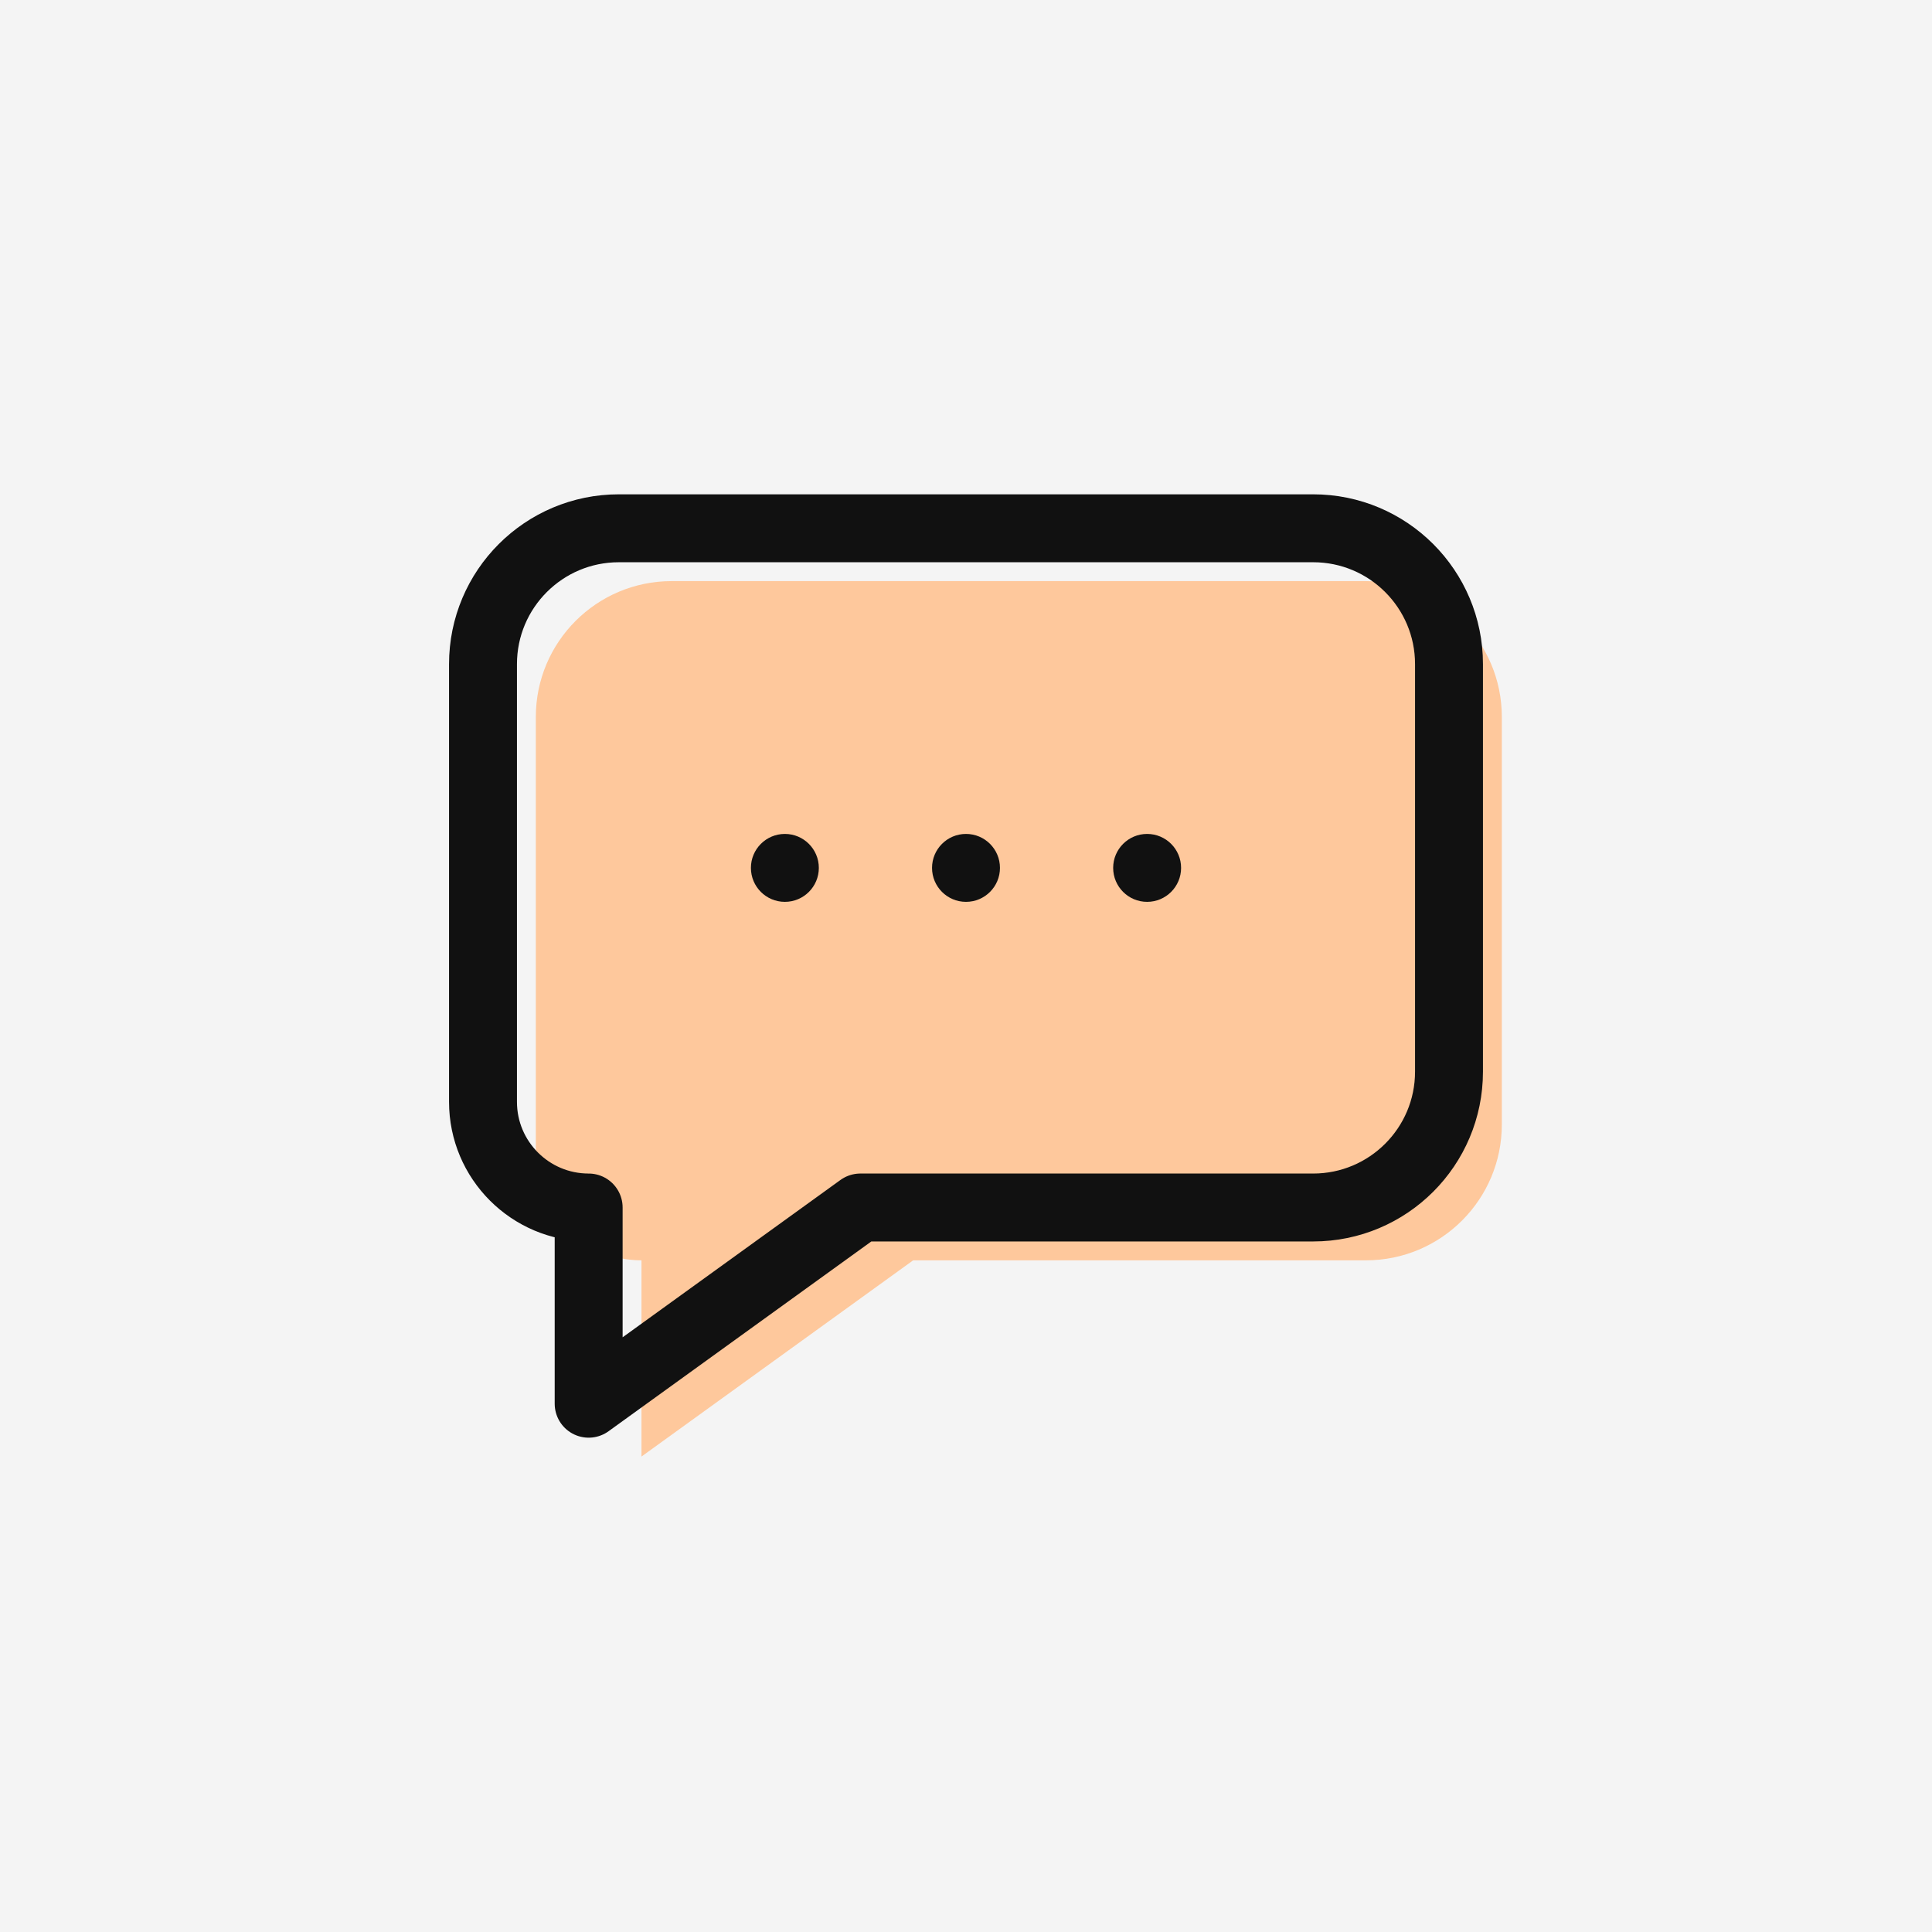
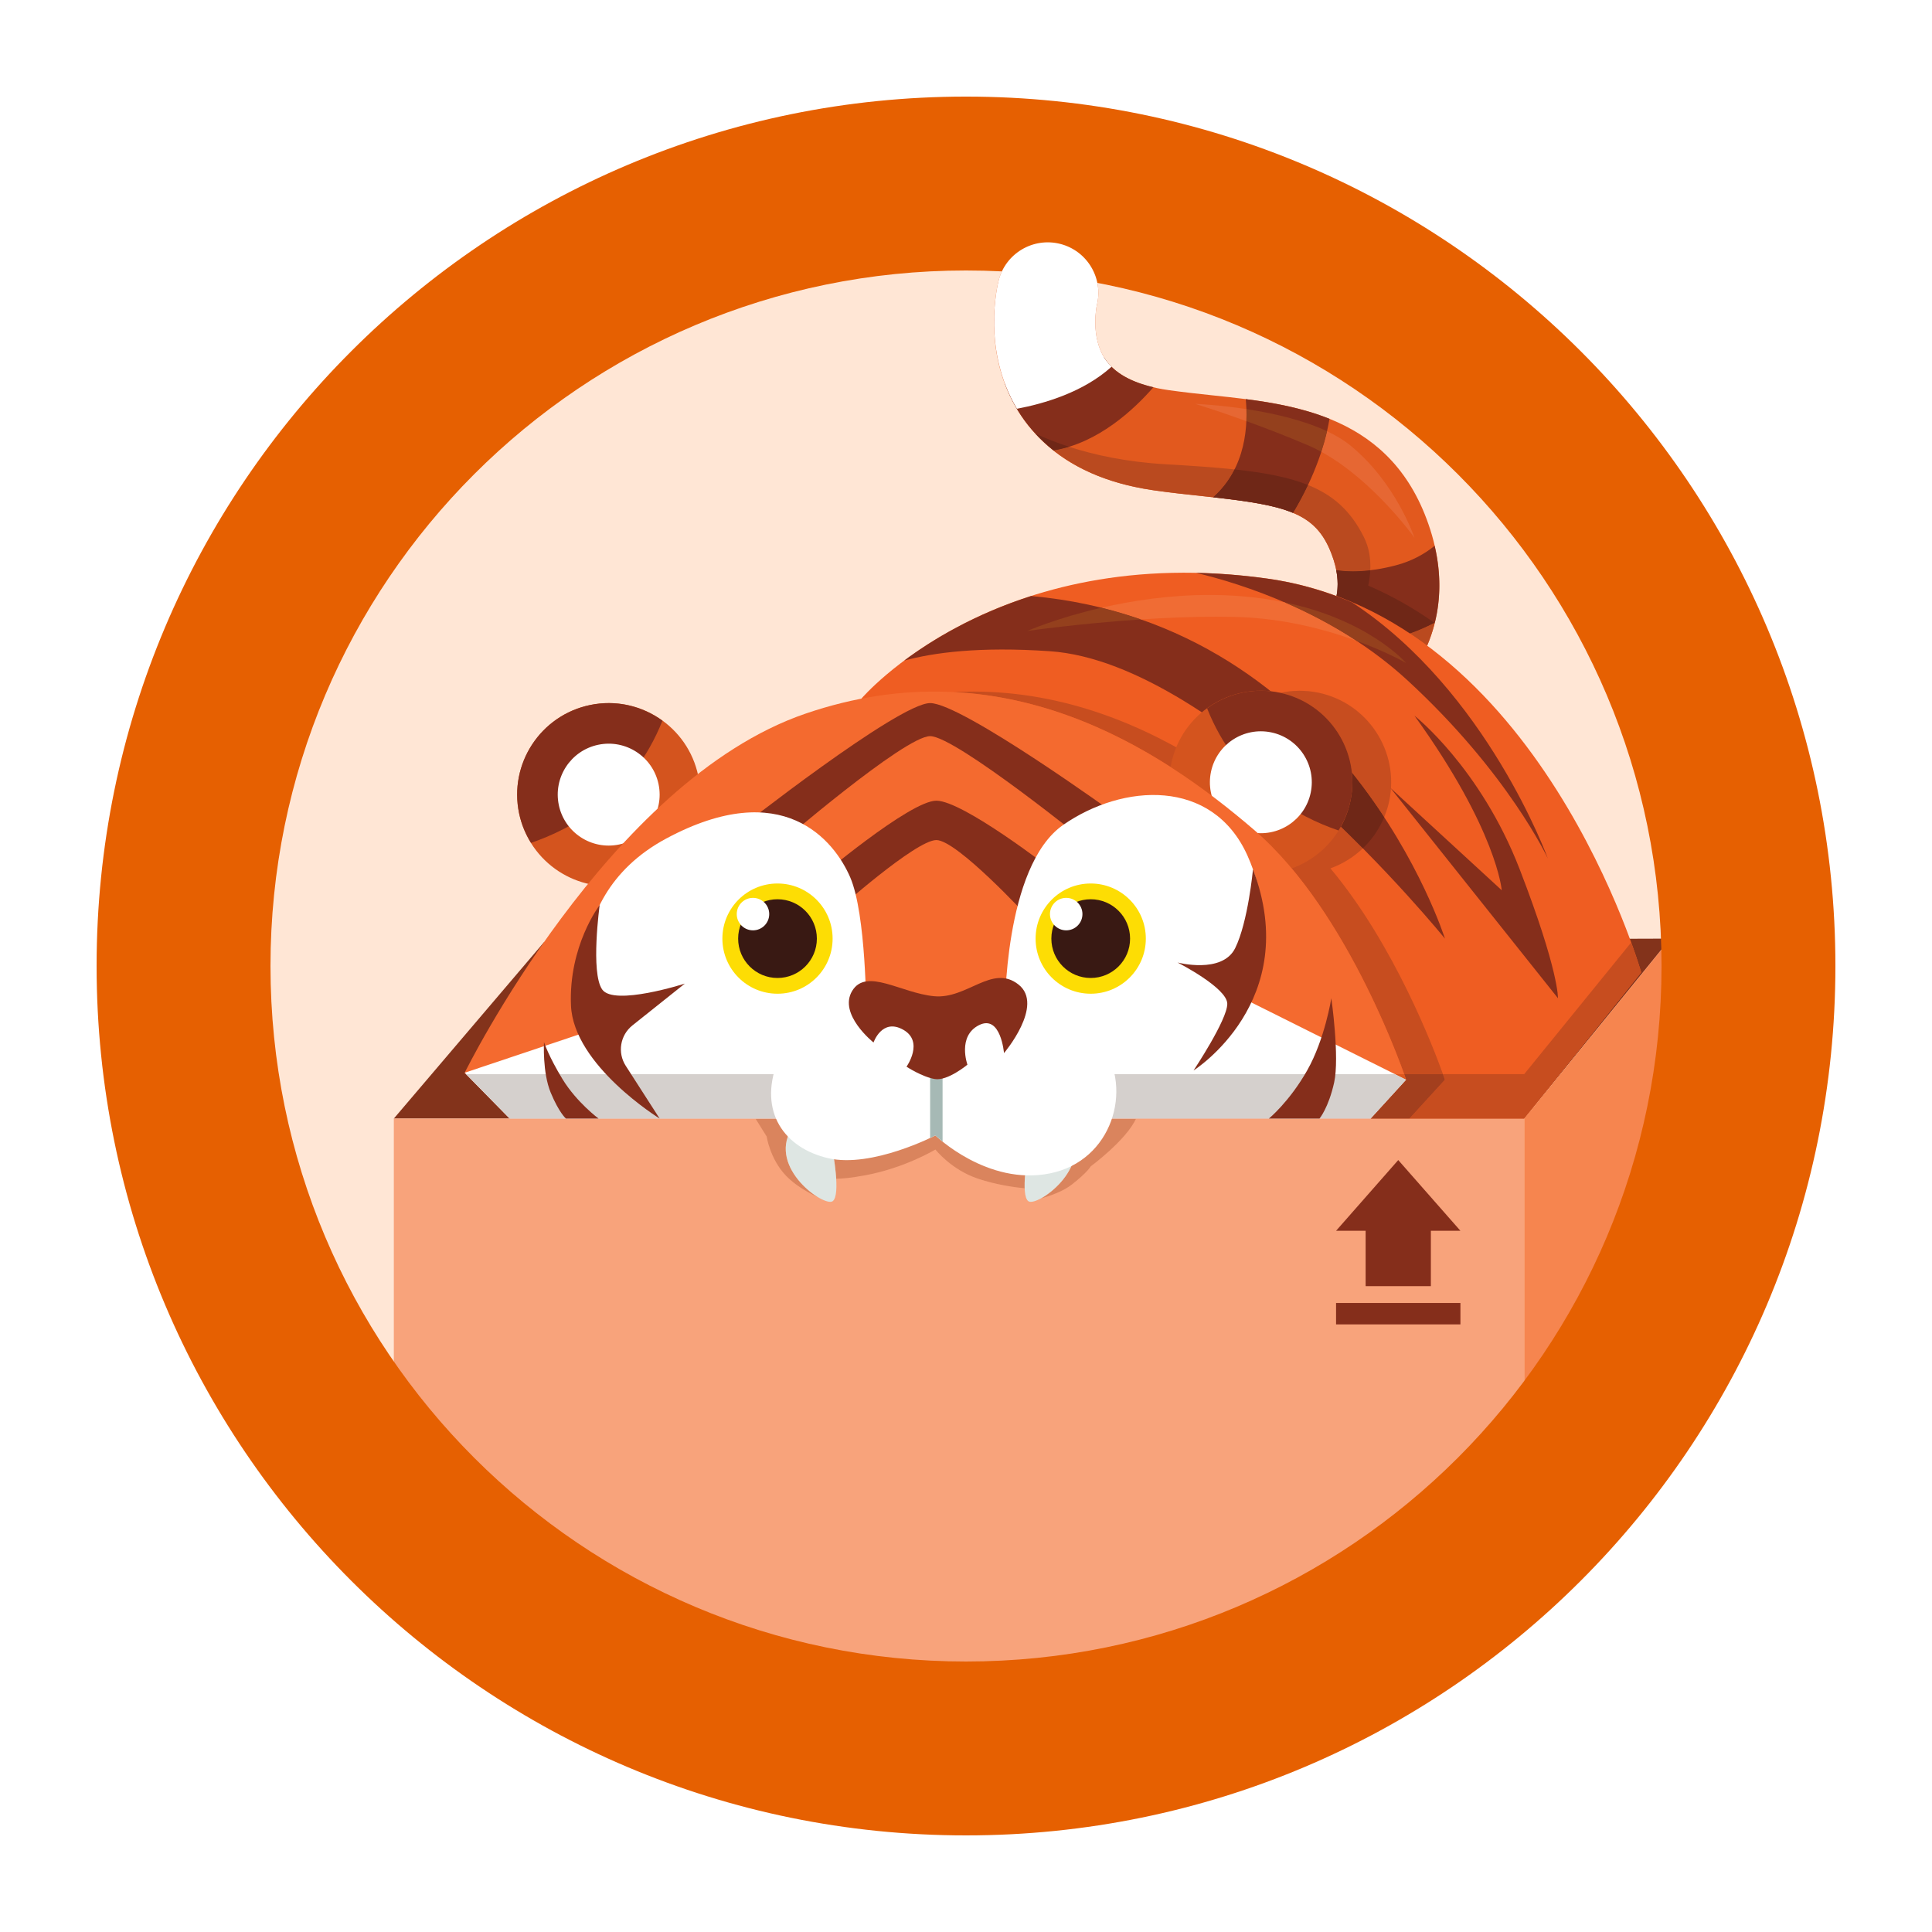
- <svg xmlns="http://www.w3.org/2000/svg" viewBox="0 0 512 512">
-   <rect width="512" height="512" fill="#F4F4F4" />
-   <defs>
-     <path id="bubble" d="M164 140h184a36 36 0 0 1 36 36v108a36 36 0 0 1-36 36H228l-72 52v-52a28 28 0 0 1-28-28V176a36 36 0 0 1 36-36Z" />
-   </defs>
-   <use href="#bubble" fill="#FEC89C" transform="translate(14 14)" />
-   <use href="#bubble" fill="none" stroke="#111111" stroke-width="18" stroke-linecap="round" stroke-linejoin="round" />
-   <g fill="#111111">
-     <circle cx="208" cy="230" r="9" />
-     <circle cx="256" cy="230" r="9" />
-     <circle cx="304" cy="230" r="9" />
+ <svg xmlns="http://www.w3.org/2000/svg" viewBox="0 0 1024 1024">
+   <rect width="1024" height="1024" fill="#ffffff" />
+   <g transform="translate(51.2 51.2) scale(0.9)">
+     <defs id="defs14">
+       <clipPath clipPathUnits="userSpaceOnUse" id="clipPath510">
+         <path d="m 1271.06,905.77 c 0,0 0,0 -0.01,0 0.01,0 0.01,0 0.01,0 v 0" id="path508" />
+       </clipPath>
+     </defs>
+     <g id="g18" transform="matrix(1.333333,0,0,-1.333333,198.6277,515.8368)" style="display:inline">
+       <g id="g2248" transform="matrix(4.096,0,0,4.096,425.0973,-1123.349)">
+         <circle style="fill:#ffe6d5;fill-opacity:1;fill-rule:evenodd;stroke-width:1.682" id="path2188" cx="-46.403" cy="-274.958" transform="scale(1,-1)" r="90" />
+         <path d="m -108.102,258.507 16.177,19.001 121.483,0.403 -15.767,-19.404 h -121.893" style="fill:#83331b;fill-opacity:1;fill-rule:nonzero;stroke:none;stroke-width:0.1" id="path568" />
+         <path id="path570" style="fill:#f8a37b;fill-opacity:1;fill-rule:nonzero;stroke:none;stroke-width:0.133" d="m -144.135,321.99 v 68.084 a 24.036,10.884 0 0 1 21.686,10.82 H 3.322 A 18.141,11.338 0 0 1 1.814,396.371 18.141,11.338 0 0 1 18.389,385.078 v -63.088 z" transform="matrix(0.75,0,0,-0.75,0,500)" />
+         <path d="m -38.324,249.896 c 1.962,1.06 4.991,4.244 3.122,7.428 -0.346,0.589 -0.684,0.968 -1.008,1.183 h 8.145 c -1.06,-2.333 -4.89,-5.155 -4.89,-5.155 0,0 -0.313,-0.606 -2.011,-1.941 -0.961,-0.754 -2.341,-1.237 -3.358,-1.515 m -24.041,0.131 c -1.001,0.465 -2.455,1.262 -3.478,2.348 -1.708,1.813 -2.052,4.191 -2.052,4.191 l -1.208,1.941 h 4.853 c -0.324,-0.215 -0.661,-0.594 -1.007,-1.183 -1.797,-3.062 0.935,-6.124 2.892,-7.297 m 22.287,0.961 c -1.065,0.104 -3.04,0.372 -5.015,1.03 -2.911,0.97 -4.609,3.153 -4.609,3.153 0,0 -3.275,-2.001 -7.641,-2.796 -1.458,-0.265 -2.408,-0.354 -3.028,-0.354 -0.01,0 -0.019,0 -0.029,0 -0.087,1.464 -0.387,3.029 -0.387,3.029 0,0 -0.827,2.653 -2.068,3.457 h 5.168 20.083 c -1.241,-0.804 -2.069,-3.457 -2.069,-3.457 0,0 -0.464,-2.425 -0.405,-4.062" style="fill:#da845d;fill-opacity:1;fill-rule:nonzero;stroke:none;stroke-width:0.1" id="path572" />
+         <path d="m -60.787,255.05 c 0,0 0.923,-4.821 0,-5.458 -0.922,-0.637 -6.926,3.548 -4.47,7.732 2.456,4.184 4.47,-2.274 4.47,-2.274" style="fill:#dee6e3;fill-opacity:1;fill-rule:nonzero;stroke:none;stroke-width:0.1" id="path574" />
+         <path d="m -39.673,255.05 c 0,0 -0.922,-4.821 0,-5.458 0.923,-0.637 6.927,3.548 4.471,7.732 -2.456,4.184 -4.471,-2.274 -4.471,-2.274" style="fill:#dee6e3;fill-opacity:1;fill-rule:nonzero;stroke:none;stroke-width:0.1" id="path576" />
+         <path d="m -75.274,295.46 c 1.117,-5.335 -2.302,-10.566 -7.637,-11.683 -5.335,-1.117 -10.565,2.302 -11.682,7.637 -1.117,5.335 2.302,10.566 7.637,11.683 5.335,1.117 10.565,-2.302 11.682,-7.637" style="fill:#d4541e;fill-opacity:1;fill-rule:nonzero;stroke:none;stroke-width:0.1" id="path578" />
+         <path d="m -79.137,301.411 c -2.176,1.581 -4.979,2.281 -7.819,1.686 -5.335,-1.117 -8.754,-6.348 -7.637,-11.683 0.243,-1.161 0.69,-2.224 1.282,-3.177 4.349,1.479 10.933,5.007 14.174,13.174" style="fill:#852e1b;fill-opacity:1;fill-rule:nonzero;stroke:none;stroke-width:0.1" id="path580" />
+         <path d="m -79.556,294.563 c 0.621,-2.97 -1.282,-5.881 -4.252,-6.503 -2.969,-0.622 -5.881,1.281 -6.503,4.251 -0.622,2.97 1.282,5.881 4.251,6.503 2.97,0.622 5.882,-1.281 6.504,-4.251" style="fill:#ffffff;fill-opacity:1;fill-rule:nonzero;stroke:none;stroke-width:0.1" id="path582" />
+         <path d="m -11.971,297.295 c -2.292,0 -4.427,1.456 -5.185,3.752 -0.941,2.854 0.602,5.932 3.449,6.887 1.578,0.545 9.258,3.6 6.96,10.765 -1.66,5.18 -4.8,5.934 -14.08,6.919 -1.702,0.18 -3.461,0.368 -5.289,0.629 -6.567,0.938 -11.396,3.654 -14.351,8.072 -4.312,6.445 -2.622,13.751 -2.415,14.562 0.744,2.922 3.717,4.683 6.64,3.943 2.922,-0.745 4.687,-3.718 3.942,-6.64 0.002,0 -0.74,-3.391 0.946,-5.845 1.168,-1.701 3.45,-2.804 6.783,-3.281 1.632,-0.233 3.292,-0.409 4.897,-0.58 8.623,-0.915 19.355,-2.056 23.327,-14.443 4.228,-13.187 -6.004,-21.855 -13.912,-24.464 -0.568,-0.187 -1.145,-0.276 -1.712,-0.276" style="fill:#e2591e;fill-opacity:1;fill-rule:nonzero;stroke:none;stroke-width:0.1" id="path584" />
+         <path d="m -31.354,340.339 -0.162,0.262 c -3.6,-2.3 -8.146,-2.791 -10.691,-2.868 0.426,-1.138 0.987,-2.289 1.74,-3.414 0.966,-1.445 2.153,-2.688 3.516,-3.766 4.784,0.793 8.636,4.38 10.757,6.815 -2.455,0.573 -4.194,1.564 -5.16,2.971" style="fill:#852e1b;fill-opacity:1;fill-rule:nonzero;stroke:none;stroke-width:0.1" id="path588" />
+         <path d="m -19.759,325.501 c 3.913,-0.433 6.655,-0.862 8.622,-1.688 1.349,2.24 3.232,5.957 3.93,10.147 -2.897,1.167 -6.016,1.739 -9.03,2.126 0.263,-2.716 0.078,-7.398 -3.522,-10.585" style="fill:#852e1b;fill-opacity:1;fill-rule:nonzero;stroke:none;stroke-width:0.1" id="path590" />
+         <path d="m 4.156,311.991 c 0.613,2.488 0.673,5.256 -0.025,8.278 -1.075,-0.869 -2.457,-1.657 -4.202,-2.11 -2.954,-0.768 -5.066,-0.721 -6.408,-0.509 0.581,-2.947 -0.577,-5.128 -2.15,-6.674 4.852,-2.119 9.593,-0.653 12.785,1.015" style="fill:#852e1b;fill-opacity:1;fill-rule:nonzero;stroke:none;stroke-width:0.1" id="path592" />
+         <path d="m -6.447,314.857 c -0.003,10e-4 -0.006,0.003 -0.009,0.004 0.012,0.064 0.024,0.128 0.034,0.193 l 0.001,0.002 0.028,0.238 c 0.031,0.251 0.052,0.506 0.056,0.77 l 0.001,0.16 c -0.004,0.338 -0.027,0.685 -0.081,1.047 l 10e-4,-10e-4 c -0.066,0.45 -0.167,0.916 -0.322,1.404 0.111,-0.352 0.199,-0.693 0.265,-1.025 -0.002,0 -0.004,0 -0.006,10e-4 0.201,-1.021 0.194,-1.95 0.032,-2.793 m -0.292,3.82 c -0.003,0.007 -0.005,0.015 -0.008,0.022 -0.856,2.671 -2.105,4.165 -4.386,5.121 v 0 c 2.281,-0.956 3.53,-2.45 4.386,-5.121 0.003,-0.007 0.005,-0.015 0.008,-0.022 m -13.018,6.825 c -0.347,0.039 -0.704,0.077 -1.07,0.116 -1.702,0.18 -3.461,0.368 -5.29,0.629 -0.048,0.007 -0.097,0.014 -0.146,0.022 0.049,-0.008 0.098,-0.015 0.147,-0.022 1.828,-0.261 3.587,-0.449 5.289,-0.629 0.366,-0.039 0.723,-0.077 1.07,-0.116 v 0 m -6.54,0.772 c -0.007,10e-4 -0.015,0.002 -0.023,0.003 0.008,-0.001 0.015,-0.002 0.023,-0.003 m -0.075,0.011 c -0.001,0 -0.002,0 -0.003,0 0,0 0.002,0 0.003,0" style="fill:#83bad2;fill-opacity:1;fill-rule:nonzero;stroke:none;stroke-width:0.1" id="path594" />
+         <path d="m 3.323,309.507 c -0.608,0.453 -1.229,0.89 -1.865,1.311 0.962,0.334 1.851,0.733 2.646,1.146 0.013,-0.008 0.025,-0.017 0.037,-0.026 -0.211,-0.844 -0.488,-1.653 -0.818,-2.431 m -7.988,8.008 c -0.71,0 -1.312,0.056 -1.808,0.134 -0.066,0.332 -0.154,0.673 -0.265,1.025 -10e-4,10e-4 -10e-4,0.002 -10e-4,0.003 -0.003,0.007 -0.005,0.015 -0.008,0.022 -0.856,2.671 -2.105,4.165 -4.386,5.121 0.494,0.82 1.059,1.839 1.612,3.006 2.749,-1.108 4.625,-2.821 6.016,-5.603 0.566,-1.131 0.757,-2.351 0.695,-3.592 -0.685,-0.082 -1.303,-0.116 -1.855,-0.116 m -15.092,7.987 c -0.347,0.039 -0.704,0.077 -1.07,0.116 -1.702,0.18 -3.461,0.368 -5.289,0.629 -0.049,0.007 -0.098,0.014 -0.147,0.022 -0.011,0.001 -0.023,0.003 -0.034,0.005 -0.008,10e-4 -0.015,0.002 -0.023,0.003 -0.018,0.003 -0.035,0.005 -0.052,0.008 -0.001,0 -0.003,0 -0.003,0 -4.878,0.737 -8.769,2.481 -11.64,5.178 0.341,-0.316 0.696,-0.619 1.064,-0.91 0.568,0.094 1.123,0.228 1.664,0.394 2.752,-0.893 6.221,-1.645 10.437,-1.887 2.795,-0.16 5.246,-0.326 7.403,-0.556 -0.54,-1.068 -1.287,-2.095 -2.31,-3.002" style="fill:#ba4a1f;fill-opacity:1;fill-rule:nonzero;stroke:none;stroke-width:0.1" id="path596" />
+         <path d="m -36.951,330.553 c -0.368,0.291 -0.723,0.594 -1.064,0.91 -0.306,0.287 -0.6,0.585 -0.883,0.893 1.024,-0.474 2.227,-0.959 3.611,-1.409 -0.541,-0.166 -1.096,-0.3 -1.664,-0.394" style="fill:#6f2717;fill-opacity:1;fill-rule:nonzero;stroke:none;stroke-width:0.1" id="path598" />
+         <path d="m -11.133,323.82 c -1.97,0.825 -4.707,1.249 -8.624,1.682 v 0 c 1.023,0.907 1.77,1.934 2.31,3.002 3.255,-0.346 5.842,-0.838 7.926,-1.678 -0.553,-1.167 -1.118,-2.186 -1.612,-3.006 v 0" style="fill:#6f2717;fill-opacity:1;fill-rule:nonzero;stroke:none;stroke-width:0.1" id="path600" />
+         <path d="m 1.458,310.818 c -2.431,1.612 -5.063,2.99 -7.905,4.039 0.162,0.843 0.169,1.772 -0.032,2.793 0.002,-10e-4 0.004,-10e-4 0.006,-10e-4 0.496,-0.078 1.098,-0.134 1.808,-0.134 0.552,0 1.17,0.034 1.855,0.116 -0.027,-0.549 -0.104,-1.101 -0.219,-1.652 2.551,-1.103 4.934,-2.454 7.133,-4.015 -0.795,-0.413 -1.684,-0.812 -2.646,-1.146" style="fill:#6f2717;fill-opacity:1;fill-rule:nonzero;stroke:none;stroke-width:0.1" id="path602" />
+         <path d="m 1.956,321.14 c 0,0 -4.428,6.195 -10.044,9.266 0.233,0.715 0.442,1.456 0.617,2.217 0.927,-0.436 1.771,-0.935 2.477,-1.507 4.964,-4.019 6.95,-9.976 6.95,-9.976 m -18.127,12.572 c -3.248,1.173 -5.535,1.865 -5.535,1.865 0,0 2.427,-0.091 5.54,-0.568 0.014,-0.409 0.015,-0.844 -0.005,-1.297" style="fill:#e66733;fill-opacity:1;fill-rule:nonzero;stroke:none;stroke-width:0.1" id="path604" />
+         <path d="m -8.088,330.406 c -0.478,0.261 -0.964,0.5 -1.456,0.71 -2.364,1.009 -4.67,1.89 -6.627,2.596 0.02,0.453 0.019,0.888 0.005,1.297 2.763,-0.423 6.066,-1.15 8.695,-2.386 -0.175,-0.761 -0.384,-1.502 -0.617,-2.217" style="fill:#94401d;fill-opacity:1;fill-rule:nonzero;stroke:none;stroke-width:0.1" id="path606" />
+         <path d="m -57.687,303.784 c 0,0 14.474,17.064 43.825,12.94 29.351,-4.124 40.267,-42.45 40.267,-42.45 l -12.614,-15.767 h -71.478 v 45.277" style="fill:#ef5d22;fill-opacity:1;fill-rule:nonzero;stroke:none;stroke-width:0.1" id="path608" />
+         <path d="m -53.065,307.89 c 3.118,0.854 8.074,1.536 15.715,1.011 18.532,-1.273 42.591,-30.99 42.591,-30.99 0,0 -10.668,33.893 -44.619,36.942 -6.085,-1.951 -10.642,-4.693 -13.687,-6.963" style="fill:#852e1b;fill-opacity:1;fill-rule:nonzero;stroke:none;stroke-width:0.1" id="path610" />
+         <path d="m 5.028,263.299 h -4.184 c -1.15,3.215 -6.923,18.376 -16.161,26.318 -7.613,6.544 -18.654,14.166 -32.41,14.879 0.704,0.036 1.401,0.054 2.092,0.054 9.919,0 18.501,-3.657 25.49,-8.144 0.021,0.129 0.034,0.258 0.061,0.388 0.293,1.403 0.874,2.67 1.665,3.758 5.534,-3.983 10.713,-8.764 14.808,-12.906 -0.999,-0.954 -2.191,-1.692 -3.497,-2.159 6.883,-8.215 11.163,-19.471 12.136,-22.188 m -6.338,27.706 c -2.837,4.334 -6.709,9.107 -11.819,13.25 0.149,0.042 0.3,0.08 0.451,0.116 l 0.167,0.041 c 0.259,0.056 0.521,0.099 0.786,0.134 l 0.227,0.033 c 0.249,0.027 0.501,0.04 0.754,0.048 0.091,0.003 0.181,0.012 0.273,0.012 0.008,0 0.015,0 0.023,0 0.245,0 0.492,-0.016 0.74,-0.034 0.09,-0.006 0.18,-0.006 0.271,-0.015 0.344,-0.035 0.689,-0.086 1.035,-0.159 5.335,-1.117 8.754,-6.347 7.637,-11.682 -0.117,-0.56 -0.289,-1.092 -0.492,-1.606 l -0.034,-0.091 c -0.006,-0.016 -0.012,-0.031 -0.019,-0.047" style="fill:#c74d1f;fill-opacity:1;fill-rule:nonzero;stroke:none;stroke-width:0.1" id="path612" />
+         <path d="m -3.611,287.646 c -4.095,4.142 -9.274,8.923 -14.808,12.906 0.616,0.847 1.361,1.585 2.198,2.193 v 0 c 0.269,0.196 0.548,0.378 0.835,0.545 l 0.017,0.01 c 0.278,0.161 0.564,0.309 0.857,0.443 l 0.053,0.025 c 0.278,0.125 0.562,0.236 0.852,0.335 l 0.105,0.038 c 0.124,0.04 0.248,0.078 0.373,0.114 5.11,-4.143 8.982,-8.916 11.819,-13.25 -0.207,-0.503 -0.456,-0.98 -0.737,-1.433 v -0.001 c -0.442,-0.711 -0.969,-1.357 -1.564,-1.925" style="fill:#6f2717;fill-opacity:1;fill-rule:nonzero;stroke:none;stroke-width:0.1" id="path614" />
+         <path d="m -24.269,296.794 c -1.117,-5.335 2.303,-10.565 7.637,-11.682 5.335,-1.117 10.566,2.302 11.683,7.637 1.117,5.335 -2.302,10.565 -7.637,11.682 -5.335,1.117 -10.565,-2.302 -11.683,-7.637" style="fill:#d4541e;fill-opacity:1;fill-rule:nonzero;stroke:none;stroke-width:0.1" id="path616" />
+         <path d="m -20.406,302.745 c 2.176,1.581 4.98,2.281 7.82,1.686 5.335,-1.117 8.754,-6.347 7.637,-11.682 -0.243,-1.162 -0.691,-2.225 -1.282,-3.178 -4.35,1.48 -10.934,5.007 -14.175,13.174" style="fill:#852e1b;fill-opacity:1;fill-rule:nonzero;stroke:none;stroke-width:0.1" id="path618" />
+         <path d="m -19.986,295.897 c -0.622,-2.969 1.282,-5.881 4.251,-6.503 2.97,-0.622 5.881,1.282 6.503,4.251 0.622,2.97 -1.281,5.882 -4.251,6.504 -2.97,0.621 -5.881,-1.282 -6.503,-4.252" style="fill:#ffffff;fill-opacity:1;fill-rule:nonzero;stroke:none;stroke-width:0.1" id="path620" />
+         <path d="m -95.609,258.507 -4.852,4.94 c 0,0 15.465,31.449 36.75,38.724 21.286,7.276 38.024,-3.64 48.394,-12.554 10.37,-8.915 16.373,-26.926 16.373,-26.926 l -3.82,-4.184 h -92.845" style="fill:#f46a2f;fill-opacity:1;fill-rule:nonzero;stroke:none;stroke-width:0.1" id="path622" />
+         <path d="m -71.124,289.571 c 0,0 17.435,13.737 20.853,13.737 3.419,0 20.078,-12.054 20.078,-12.054 l -2.762,-3.317 c 0,0 -14.548,11.807 -17.316,11.807 -2.768,0 -16.459,-11.807 -16.459,-11.807 l -4.394,1.634" style="fill:#852e1b;fill-opacity:1;fill-rule:nonzero;stroke:none;stroke-width:0.1" id="path624" />
+         <path d="m -62.485,284.293 c 0,0 10.016,8.491 12.885,8.491 2.869,0 12.401,-7.399 12.401,-7.399 l -2.597,-5.067 c 0,0 -7.579,8.22 -9.804,8.22 -2.225,0 -10.777,-7.641 -10.777,-7.641 l -2.108,3.396" style="fill:#852e1b;fill-opacity:1;fill-rule:nonzero;stroke:none;stroke-width:0.1" id="path626" />
+         <path d="m -100.461,263.447 13.49,4.52 c 0,0 -4.302,14.009 8.251,20.74 12.553,6.731 18.102,-0.182 19.83,-4.184 1.729,-4.003 1.729,-14.555 1.729,-14.555 h 14.954 c 0,0 -0.157,15.707 6.271,20.194 6.428,4.488 16.095,5.094 19.873,-3.274 3.778,-8.369 0,-15.646 0,-15.646 l 17.119,-8.551 -3.82,-4.184 h -92.845 l -4.852,4.94" style="fill:#ffffff;fill-opacity:1;fill-rule:nonzero;stroke:none;stroke-width:0.1" id="path628" />
+         <path d="m -60.787,277.911 c 0,-3.282 -2.66,-5.943 -5.943,-5.943 -3.282,0 -5.943,2.661 -5.943,5.943 0,3.282 2.661,5.943 5.943,5.943 3.283,0 5.943,-2.661 5.943,-5.943" style="fill:#fddd04;fill-opacity:1;fill-rule:nonzero;stroke:none;stroke-width:0.1" id="path630" />
+         <path d="m -62.485,277.911 c 0,-2.344 -1.901,-4.245 -4.245,-4.245 -2.344,0 -4.244,1.901 -4.244,4.245 0,2.344 1.9,4.244 4.244,4.244 2.344,0 4.245,-1.9 4.245,-4.244" style="fill:#391913;fill-opacity:1;fill-rule:nonzero;stroke:none;stroke-width:0.1" id="path632" />
+         <path d="m -67.622,280.554 c 0,-0.967 -0.784,-1.751 -1.751,-1.751 -0.967,0 -1.751,0.784 -1.751,1.751 0,0.967 0.784,1.751 1.751,1.751 0.967,0 1.751,-0.784 1.751,-1.751" style="fill:#ffffff;fill-opacity:1;fill-rule:nonzero;stroke:none;stroke-width:0.1" id="path634" />
+         <path d="m -27.012,277.911 c 0,-3.282 -2.661,-5.943 -5.943,-5.943 -3.282,0 -5.943,2.661 -5.943,5.943 0,3.282 2.661,5.943 5.943,5.943 3.282,0 5.943,-2.661 5.943,-5.943" style="fill:#fddd04;fill-opacity:1;fill-rule:nonzero;stroke:none;stroke-width:0.1" id="path636" />
+         <path d="m -28.71,277.911 c 0,-2.344 -1.901,-4.245 -4.245,-4.245 -2.344,0 -4.244,1.901 -4.244,4.245 0,2.344 1.9,4.244 4.244,4.244 2.344,0 4.245,-1.9 4.245,-4.244" style="fill:#391913;fill-opacity:1;fill-rule:nonzero;stroke:none;stroke-width:0.1" id="path638" />
+         <path d="m -33.847,280.554 c 0,-0.967 -0.784,-1.751 -1.752,-1.751 -0.967,0 -1.751,0.784 -1.751,1.751 0,0.967 0.784,1.751 1.751,1.751 0.968,0 1.752,-0.784 1.752,-1.751" style="fill:#ffffff;fill-opacity:1;fill-rule:nonzero;stroke:none;stroke-width:0.1" id="path640" />
+         <path d="m 13.791,258.507 h -12.371 l 3.821,4.184 c 0,0 -0.072,0.214 -0.213,0.608 h 8.763 l 11.536,14.197 c 0.723,-1.989 1.073,-3.206 1.078,-3.222 v 0 0 l -12.614,-15.767" style="fill:#c74d1f;fill-opacity:1;fill-rule:nonzero;stroke:none;stroke-width:0.1" id="path642" />
+         <path d="m 1.42,258.507 h -4.184 l 3.82,4.184 c 0,0 -0.071,0.214 -0.212,0.608 h 4.184 c 0.141,-0.394 0.213,-0.608 0.213,-0.608 l -3.821,-4.184" style="fill:#a33f1e;fill-opacity:1;fill-rule:nonzero;stroke:none;stroke-width:0.1" id="path644" />
+         <path d="m 1.056,262.691 -1.217,0.608 h 1.005 c 0.141,-0.394 0.212,-0.608 0.212,-0.608 v 0" style="fill:#de581d;fill-opacity:1;fill-rule:nonzero;stroke:none;stroke-width:0.1" id="path646" />
+         <path d="m -2.764,258.507 h -92.845 l -4.706,4.792 h 100.154 l 1.217,-0.608 -3.82,-4.184" style="fill:#d5d0cd;fill-opacity:1;fill-rule:nonzero;stroke:none;stroke-width:0.1" id="path648" />
+         <path d="m -58.975,271.483 c 0,0 -5.68,-1.462 -7.755,-6.855 -2.075,-5.394 0.745,-9.305 5.475,-10.397 4.731,-1.091 11.553,2.456 11.553,2.456 0,0 5.602,-5.458 12.352,-4.093 6.75,1.364 8.934,9.096 5.659,13.736 -3.275,4.639 -11.28,5.153 -11.28,5.153 0,0 -12.179,-3.488 -16.004,0" style="fill:#ffffff;fill-opacity:1;fill-rule:nonzero;stroke:none;stroke-width:0.1" id="path650" />
+         <path d="m -49.702,256.687 c 0,0 0.282,-0.27 0.773,-0.664 v 8.605 c 0,0.37 -0.301,0.671 -0.671,0.671 -0.369,0 -0.671,-0.301 -0.671,-0.671 v -8.217 c 0.356,0.167 0.569,0.276 0.569,0.276" style="fill:#a6b9b5;fill-opacity:1;fill-rule:nonzero;stroke:none;stroke-width:0.1" id="path652" />
+         <path d="m -42.306,265.564 c 0,0 4.394,5.176 1.554,7.403 -2.841,2.228 -5.535,-1.611 -9.101,-1.267 -3.566,0.344 -7.301,3.095 -8.825,0.572 -1.523,-2.522 2.303,-5.562 2.303,-5.562 0,0 0.908,2.659 3.196,1.379 2.289,-1.28 0.361,-3.99 0.361,-3.99 0,0 1.685,-1.104 3.059,-1.331 1.374,-0.228 3.509,1.549 3.509,1.549 0,0 -1.109,3.074 1.246,4.262 2.356,1.189 2.698,-3.015 2.698,-3.015" style="fill:#852e1b;fill-opacity:1;fill-rule:nonzero;stroke:none;stroke-width:0.1" id="path654" />
+         <path d="m -85.905,281.528 c 0,0 -3.367,-4.374 -3.094,-10.832 0.273,-6.459 9.56,-12.189 9.56,-12.189 l -3.656,5.688 c -0.913,1.42 -0.603,3.3 0.717,4.353 l 5.659,4.513 c 0,0 -7.641,-2.456 -8.914,-0.637 -1.274,1.82 -0.272,9.104 -0.272,9.104" style="fill:#852e1b;fill-opacity:1;fill-rule:nonzero;stroke:none;stroke-width:0.1" id="path656" />
+         <path d="m -15.458,285.38 c 0,0 -0.525,-5.679 -1.92,-8.498 -1.396,-2.82 -6.217,-1.547 -6.217,-1.547 0,0 5.367,-2.729 5.367,-4.457 0,-1.729 -3.639,-7.186 -3.639,-7.186 0,0 11.817,7.446 6.409,21.688" style="fill:#852e1b;fill-opacity:1;fill-rule:nonzero;stroke:none;stroke-width:0.1" id="path658" />
+         <path d="m -86.027,258.507 c 0,0 -2.365,1.758 -3.882,4.245 -1.516,2.486 -2.001,4.002 -2.001,4.002 0,0 -0.182,-3.275 0.728,-5.458 0.91,-2.183 1.637,-2.789 1.637,-2.789 h 3.518" style="fill:#852e1b;fill-opacity:1;fill-rule:nonzero;stroke:none;stroke-width:0.1" id="path660" />
+         <path d="m -13.741,258.507 c 0,0 2.209,1.81 4.124,5.185 1.915,3.374 2.608,7.791 2.608,7.791 0,0 0.909,-6.366 0.303,-9.095 -0.607,-2.729 -1.577,-3.881 -1.577,-3.881 h -5.458" style="fill:#852e1b;fill-opacity:1;fill-rule:nonzero;stroke:none;stroke-width:0.1" id="path662" />
+         <path d="m -4.788,314.174 c -2.809,1.198 -5.822,2.093 -9.074,2.55 -2.707,0.38 -5.285,0.578 -7.739,0.628 4.835,-1.15 14.841,-4.264 22.793,-11.581 10.901,-10.029 15.146,-19.22 15.146,-19.22 0,0 -6.557,18.098 -21.126,27.623" style="fill:#852e1b;fill-opacity:1;fill-rule:nonzero;stroke:none;stroke-width:0.1" id="path664" />
+         <path d="m 1.956,301.951 c 0,0 7.105,-5.586 11.35,-16.571 4.245,-10.985 4.124,-13.897 4.124,-13.897 l -18.072,22.682 12.008,-11.037 c 0,0 -0.486,6.443 -9.41,18.823" style="fill:#852e1b;fill-opacity:1;fill-rule:nonzero;stroke:none;stroke-width:0.1" id="path666" />
+         <path id="path668" style="fill:#f6854f;fill-opacity:1;fill-rule:nonzero;stroke:none;stroke-width:0.133" d="m 39.412,296.119 -21.023,25.871 v 59.926 a 9.297,17.234 0 0 1 5.42,-3.23 9.297,17.234 0 0 1 5.197,2.943 l 10.406,-18.885 z" transform="matrix(0.75,0,0,-0.75,0,500)" />
+         <path d="m -3.31,240.435 h 7.034 v 5.97 h 3.188 l -6.705,7.626 -6.705,-7.626 h 3.188 v -5.97" style="fill:#852e1b;fill-opacity:1;fill-rule:nonzero;stroke:none;stroke-width:0.1" id="path670" />
+         <path d="m 0.207,238.62 h -6.705 v -2.309 h 13.41 v 2.309 h -6.705 v 0" style="fill:#852e1b;fill-opacity:1;fill-rule:nonzero;stroke:none;stroke-width:0.1" id="path672" />
+         <path d="m -4.287,310.02 c -3.321,1.214 -7.933,2.459 -13.091,2.58 -0.665,0.016 -1.339,0.023 -2.015,0.023 -2.736,0 -5.535,-0.12 -8.147,-0.292 -1.365,0.475 -2.782,0.899 -4.25,1.261 3.254,0.749 7.275,1.374 11.627,1.374 1.151,0 2.323,-0.044 3.511,-0.14 1.663,-0.135 3.198,-0.364 4.61,-0.658 2.489,-1.076 5.144,-2.437 7.755,-4.148" style="fill:#f06c34;fill-opacity:1;fill-rule:nonzero;stroke:none;stroke-width:0.1" id="path674" />
+         <path d="m -39.796,311.084 c 0,0 3.151,1.392 8.006,2.508 1.468,-0.362 2.885,-0.786 4.25,-1.261 -6.75,-0.447 -12.256,-1.247 -12.256,-1.247" style="fill:#94401d;fill-opacity:1;fill-rule:nonzero;stroke:none;stroke-width:0.1" id="path676" />
+         <path d="m 1.056,307.628 c 0,0 -2.028,1.18 -5.343,2.392 -2.611,1.711 -5.266,3.072 -7.755,4.148 9.116,-1.899 13.098,-6.54 13.098,-6.54" style="fill:#94401d;fill-opacity:1;fill-rule:nonzero;stroke:none;stroke-width:0.1" id="path678" />
+         <path id="path1131" style="display:inline;fill:#e66001;fill-opacity:1;fill-rule:evenodd;stroke-width:0.691" d="m -46.403,368.708 a 93.75,93.75 0 0 1 -93.75,-93.75 93.75,93.75 0 0 1 93.75,-93.75 93.75,93.75 0 0 1 93.75,93.75 93.75,93.75 0 0 1 -93.75,93.75 z m 0,-18.75 a 75,75 0 0 0 75,-75 75,75 0 0 0 -75,-75 75,75 0 0 0 -75,75 75,75 0 0 0 75,75 z" />
+         <path d="m -31.354,340.339 c -1.686,2.454 -0.944,5.845 -0.946,5.845 0.745,2.922 -1.02,5.895 -3.942,6.64 -2.923,0.74 -5.896,-1.021 -6.64,-3.943 -0.2,-0.781 -1.757,-7.578 1.972,-13.834 2.907,0.545 7.163,1.779 10.204,4.534 -0.24,0.239 -0.463,0.488 -0.648,0.758" style="display:inline;fill:#ffffff;fill-opacity:1;fill-rule:nonzero;stroke:none;stroke-width:0.1" id="path586" />
+       </g>
+     </g>
  </g>
</svg>
